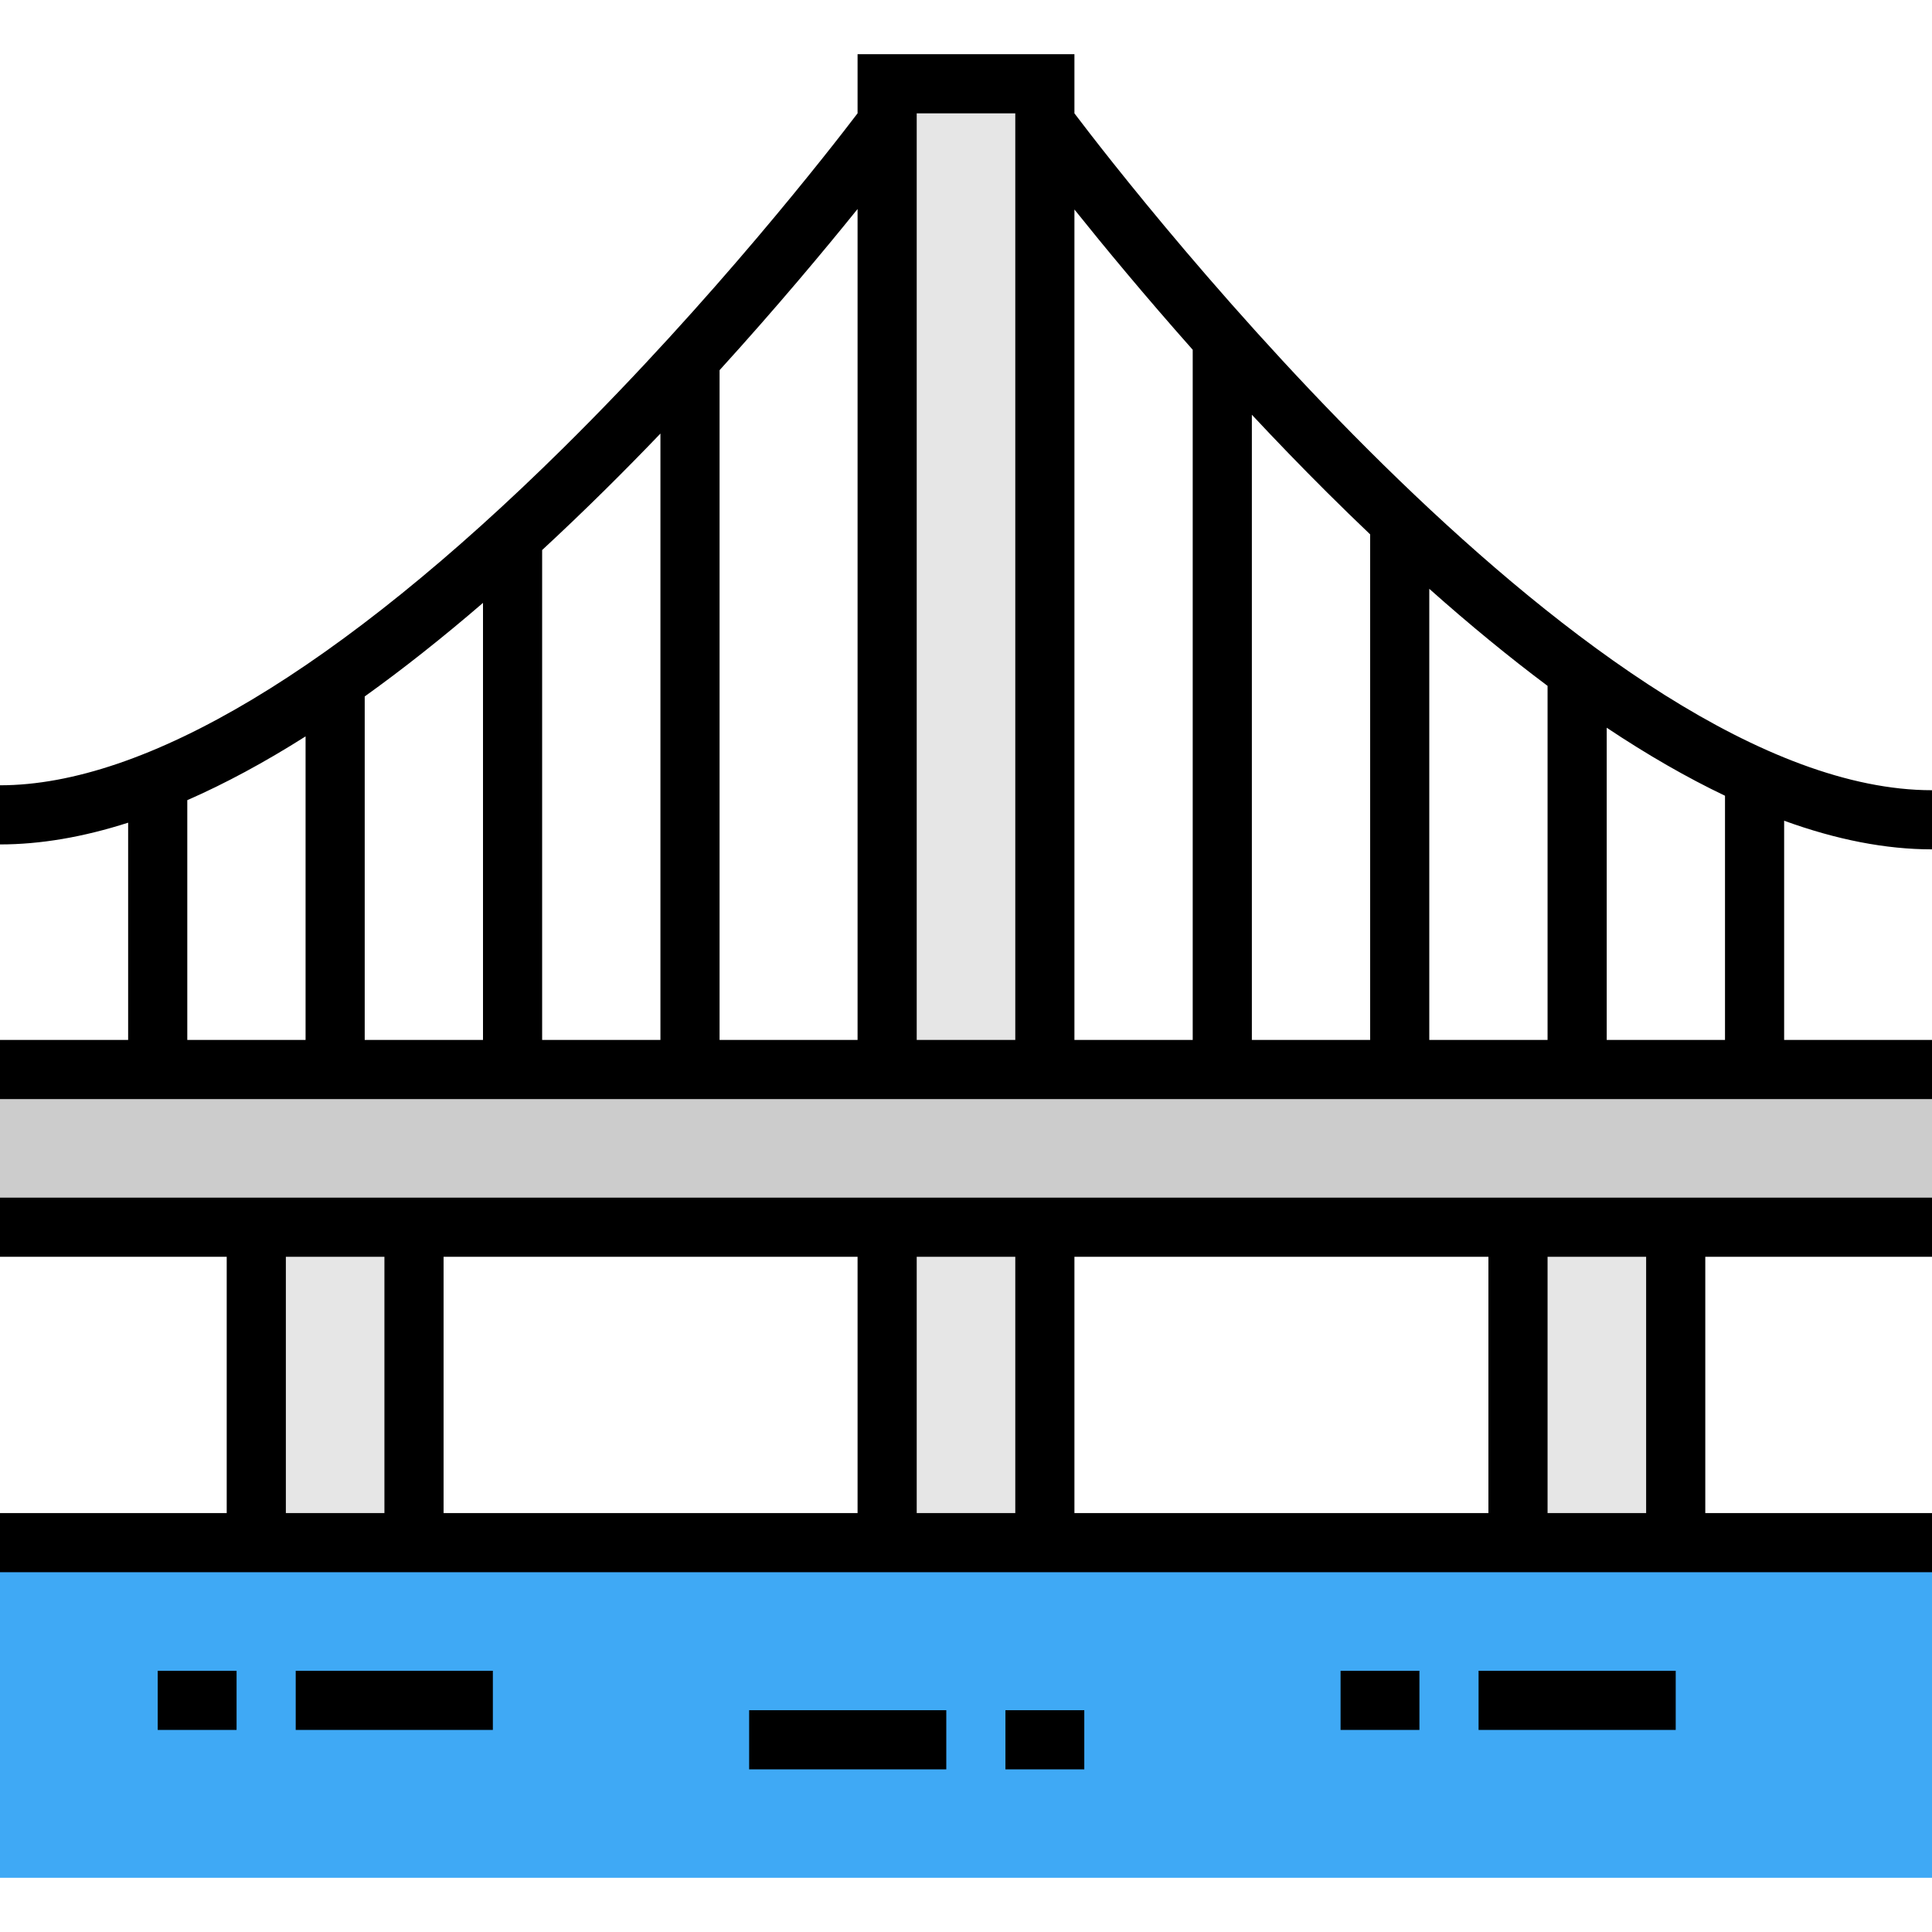
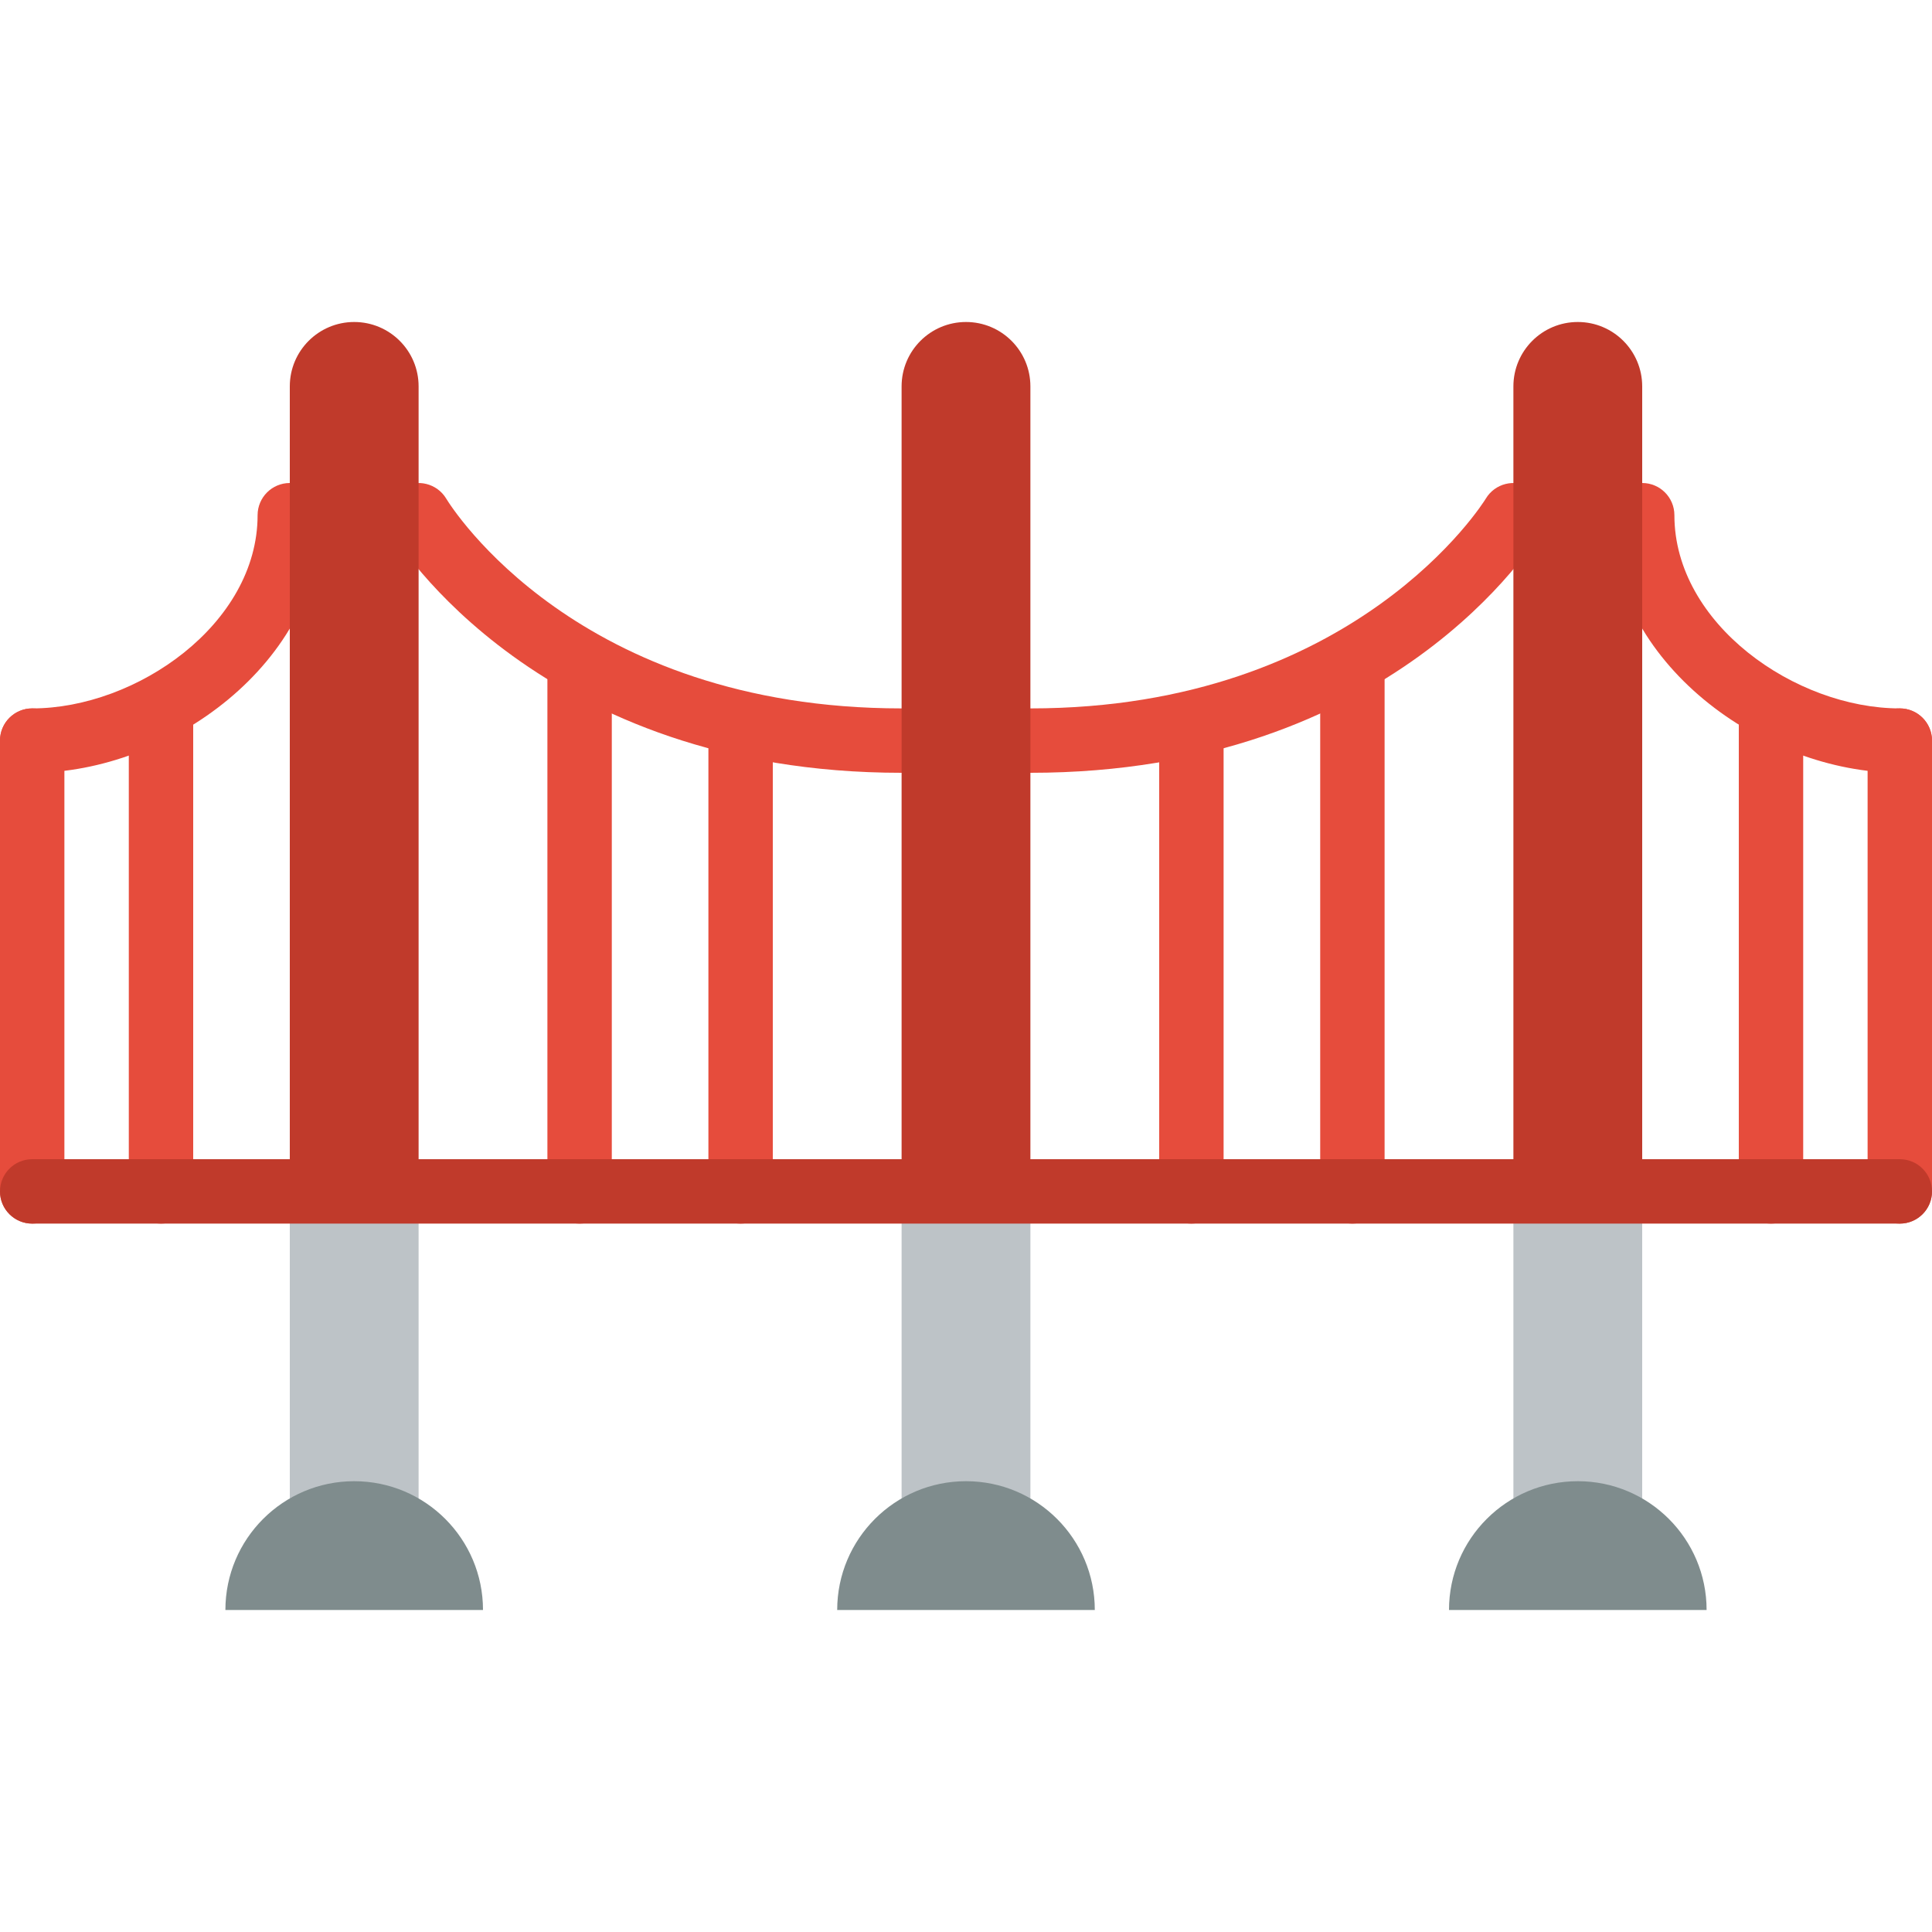
- <svg xmlns="http://www.w3.org/2000/svg" version="1.1" id="Layer_1" viewBox="0 0 512 512" xml:space="preserve">
-   <rect y="408.816" style="fill:#3FA9F5;" width="512" height="88.816" />
-   <g>
-     <rect x="402.286" y="325.224" style="fill:#E6E6E6;" width="41.796" height="83.592" />
-     <rect x="235.102" y="325.224" style="fill:#E6E6E6;" width="41.796" height="83.592" />
-     <rect x="67.918" y="325.224" style="fill:#E6E6E6;" width="41.796" height="83.592" />
-     <rect x="235.102" y="22.204" style="fill:#E6E6E6;" width="41.796" height="261.224" />
+ <svg xmlns="http://www.w3.org/2000/svg" height="800px" width="800px" version="1.1" id="Layer_1" viewBox="0 0 512 512" xml:space="preserve">
+   <g transform="translate(0 -1)">
+     <polygon style="fill:#BDC3C7;" points="76.8,402.064 110.933,402.064 110.933,316.731 76.8,316.731  " />
+     <path style="fill:#7F8C8D;" d="M128,427.667H59.733c0-18.85,15.283-34.133,34.133-34.133S128,408.817,128,427.667" />
+     <polygon style="fill:#BDC3C7;" points="238.933,402.064 273.067,402.064 273.067,316.731 238.933,316.731  " />
+     <path style="fill:#7F8C8D;" d="M290.133,427.667h-68.267c0-18.85,15.283-34.133,34.133-34.133   C274.85,393.533,290.133,408.817,290.133,427.667" />
+     <g>
+       <path style="fill:#E64C3C;" d="M238.933,205.8c-96,0-133.76-61.278-135.322-63.889c-2.423-4.036-1.101-9.284,2.944-11.699    c4.028-2.415,9.267-1.101,11.691,2.918c1.434,2.364,34.842,55.603,120.687,55.603c4.71,0,8.533,3.823,8.533,8.533    S243.644,205.8,238.933,205.8" />
+       <path style="fill:#E64C3C;" d="M8.533,205.8c-4.71,0-8.533-3.823-8.533-8.533s3.823-8.533,8.533-8.533    c27.622,0,59.733-22.366,59.733-51.2c0-4.71,3.823-8.533,8.533-8.533s8.533,3.823,8.533,8.533    C85.333,176.607,44.791,205.8,8.533,205.8" />
+       <path style="fill:#E64C3C;" d="M8.533,325.267c-4.71,0-8.533-3.823-8.533-8.533V197.267c0-4.71,3.823-8.533,8.533-8.533    s8.533,3.823,8.533,8.533v119.467C17.067,321.444,13.244,325.267,8.533,325.267" />
+       <path style="fill:#E64C3C;" d="M42.667,325.267c-4.71,0-8.533-3.823-8.533-8.533v-128c0-4.71,3.823-8.533,8.533-8.533    s8.533,3.823,8.533,8.533v128C51.2,321.444,47.377,325.267,42.667,325.267" />
+     </g>
+     <polygon style="fill:#BDC3C7;" points="401.067,402.064 435.2,402.064 435.2,316.731 401.067,316.731  " />
+     <path style="fill:#7F8C8D;" d="M384,427.667h68.267c0-18.85-15.283-34.133-34.133-34.133S384,408.817,384,427.667" />
+     <g>
+       <path style="fill:#E64C3C;" d="M503.467,205.8c-36.25,0-76.8-29.193-76.8-68.267c0-4.71,3.814-8.533,8.533-8.533    c4.719,0,8.533,3.823,8.533,8.533c0,28.834,32.111,51.2,59.733,51.2c4.719,0,8.533,3.823,8.533,8.533S508.186,205.8,503.467,205.8    " />
+       <path style="fill:#E64C3C;" d="M469.333,325.267c-4.719,0-8.533-3.823-8.533-8.533v-128c0-4.71,3.814-8.533,8.533-8.533    c4.719,0,8.533,3.823,8.533,8.533v128C477.867,321.444,474.052,325.267,469.333,325.267" />
+       <path style="fill:#E64C3C;" d="M503.467,325.267c-4.719,0-8.533-3.823-8.533-8.533V197.267c0-4.71,3.814-8.533,8.533-8.533    c4.719,0,8.533,3.823,8.533,8.533v119.467C512,321.444,508.186,325.267,503.467,325.267" />
+       <path style="fill:#E64C3C;" d="M273.067,205.8c-4.71,0-8.533-3.823-8.533-8.533s3.823-8.533,8.533-8.533    c86.426,0,120.346-55.023,120.678-55.578c2.415-4.045,7.654-5.359,11.708-2.944c4.036,2.415,5.359,7.663,2.935,11.699    C406.835,144.522,369.067,205.8,273.067,205.8" />
+       <path style="fill:#E64C3C;" d="M153.6,325.267c-4.71,0-8.533-3.823-8.533-8.533V180.2c0-4.71,3.823-8.533,8.533-8.533    s8.533,3.823,8.533,8.533v136.533C162.133,321.444,158.31,325.267,153.6,325.267" />
+       <path style="fill:#E64C3C;" d="M196.267,325.267c-4.71,0-8.533-3.823-8.533-8.533V197.267c0-4.71,3.823-8.533,8.533-8.533    s8.533,3.823,8.533,8.533v119.467C204.8,321.444,200.977,325.267,196.267,325.267" />
+       <path style="fill:#E64C3C;" d="M358.4,325.267c-4.71,0-8.533-3.823-8.533-8.533V180.2c0-4.71,3.823-8.533,8.533-8.533    s8.533,3.823,8.533,8.533v136.533C366.933,321.444,363.11,325.267,358.4,325.267" />
+       <path style="fill:#E64C3C;" d="M315.733,325.267c-4.71,0-8.533-3.823-8.533-8.533V197.267c0-4.71,3.823-8.533,8.533-8.533    c4.71,0,8.533,3.823,8.533,8.533v119.467C324.267,321.444,320.444,325.267,315.733,325.267" />
+     </g>
+     <g>
+       <path style="fill:#C03A2B;" d="M503.467,325.267H8.533c-4.71,0-8.533-3.823-8.533-8.533c0-4.71,3.823-8.533,8.533-8.533h494.933    c4.719,0,8.533,3.823,8.533,8.533C512,321.444,508.186,325.267,503.467,325.267" />
+       <path style="fill:#C03A2B;" d="M110.933,316.733H76.8V103.4c0-9.429,7.637-17.067,17.067-17.067s17.067,7.637,17.067,17.067    V316.733z" />
+       <path style="fill:#C03A2B;" d="M401.067,316.733H435.2V103.4c0-9.429-7.637-17.067-17.067-17.067    c-9.429,0-17.067,7.637-17.067,17.067V316.733z" />
+       <path style="fill:#C03A2B;" d="M238.933,316.733h34.133V103.4c0-9.429-7.637-17.067-17.067-17.067    c-9.429,0-17.067,7.637-17.067,17.067V316.733z" />
+     </g>
  </g>
-   <polygon style="fill:#CCCCCC;" points="512,283.429 512,325.224 0,325.224 0,283.429 234.213,283.429 277.787,283.429 " />
-   <path d="M512,225.089v-15.673c-88.723,0-212.177-159.432-227.265-179.374V14.367h-57.469v15.662  c-7.099,9.335-38.048,49.216-77.997,88.696C90.097,177.2,38.481,208.109,0,208.109v15.673c10.68,0,22.009-1.931,33.959-5.762v57.571  H0v15.673h512v-15.673h-39.184V217.5C486.701,222.55,499.774,225.089,512,225.089z M410.122,181.764v93.828h-31.347V156.043  C389.523,165.605,399.975,174.178,410.122,181.764z M351.696,130.507c3.837,3.818,7.637,7.518,11.406,11.106v133.979h-31.347  V109.908C338.088,116.684,344.759,123.602,351.696,130.507z M160.283,129.873c5.063-5.003,9.985-10.014,14.737-14.972v160.691  h-31.347V145.765C149.138,140.708,154.673,135.418,160.283,129.873z M128,275.592H96.653v-91.026  c10.14-7.264,20.592-15.531,31.347-24.796V275.592z M49.633,212.052c10.054-4.399,20.507-10.037,31.347-16.9v80.44H49.633V212.052z   M190.694,275.592V98.1c15.098-16.611,27.703-31.712,36.571-42.709v220.201H190.694z M269.061,275.592h-26.122V30.041h26.122  V275.592z M284.735,55.519c7.826,9.774,18.559,22.762,31.347,37.173v182.9h-31.347V55.519z M457.143,275.592h-31.347v-82.737  c10.828,7.216,21.28,13.225,31.347,18.023V275.592z" />
-   <path d="M0,317.388v15.673h60.082v67.918H0v15.673h512V400.98h-60.082v-67.918H512v-15.673H0z M75.755,400.98v-67.918h26.122v67.918  H75.755z M117.551,400.98v-67.918h109.714v67.918H117.551z M242.939,400.98v-67.918h26.122v67.918H242.939z M284.735,400.98v-67.918  h109.714v67.918H284.735z M410.122,400.98v-67.918h26.122v67.918H410.122z" />
-   <rect x="198.531" y="453.224" width="52.245" height="15.673" />
-   <rect x="266.449" y="453.224" width="20.898" height="15.673" />
-   <rect x="391.837" y="442.775" width="52.245" height="15.673" />
-   <rect x="355.265" y="442.775" width="20.898" height="15.673" />
-   <rect x="78.367" y="442.775" width="52.245" height="15.673" />
-   <rect x="41.796" y="442.775" width="20.898" height="15.673" />
</svg>
